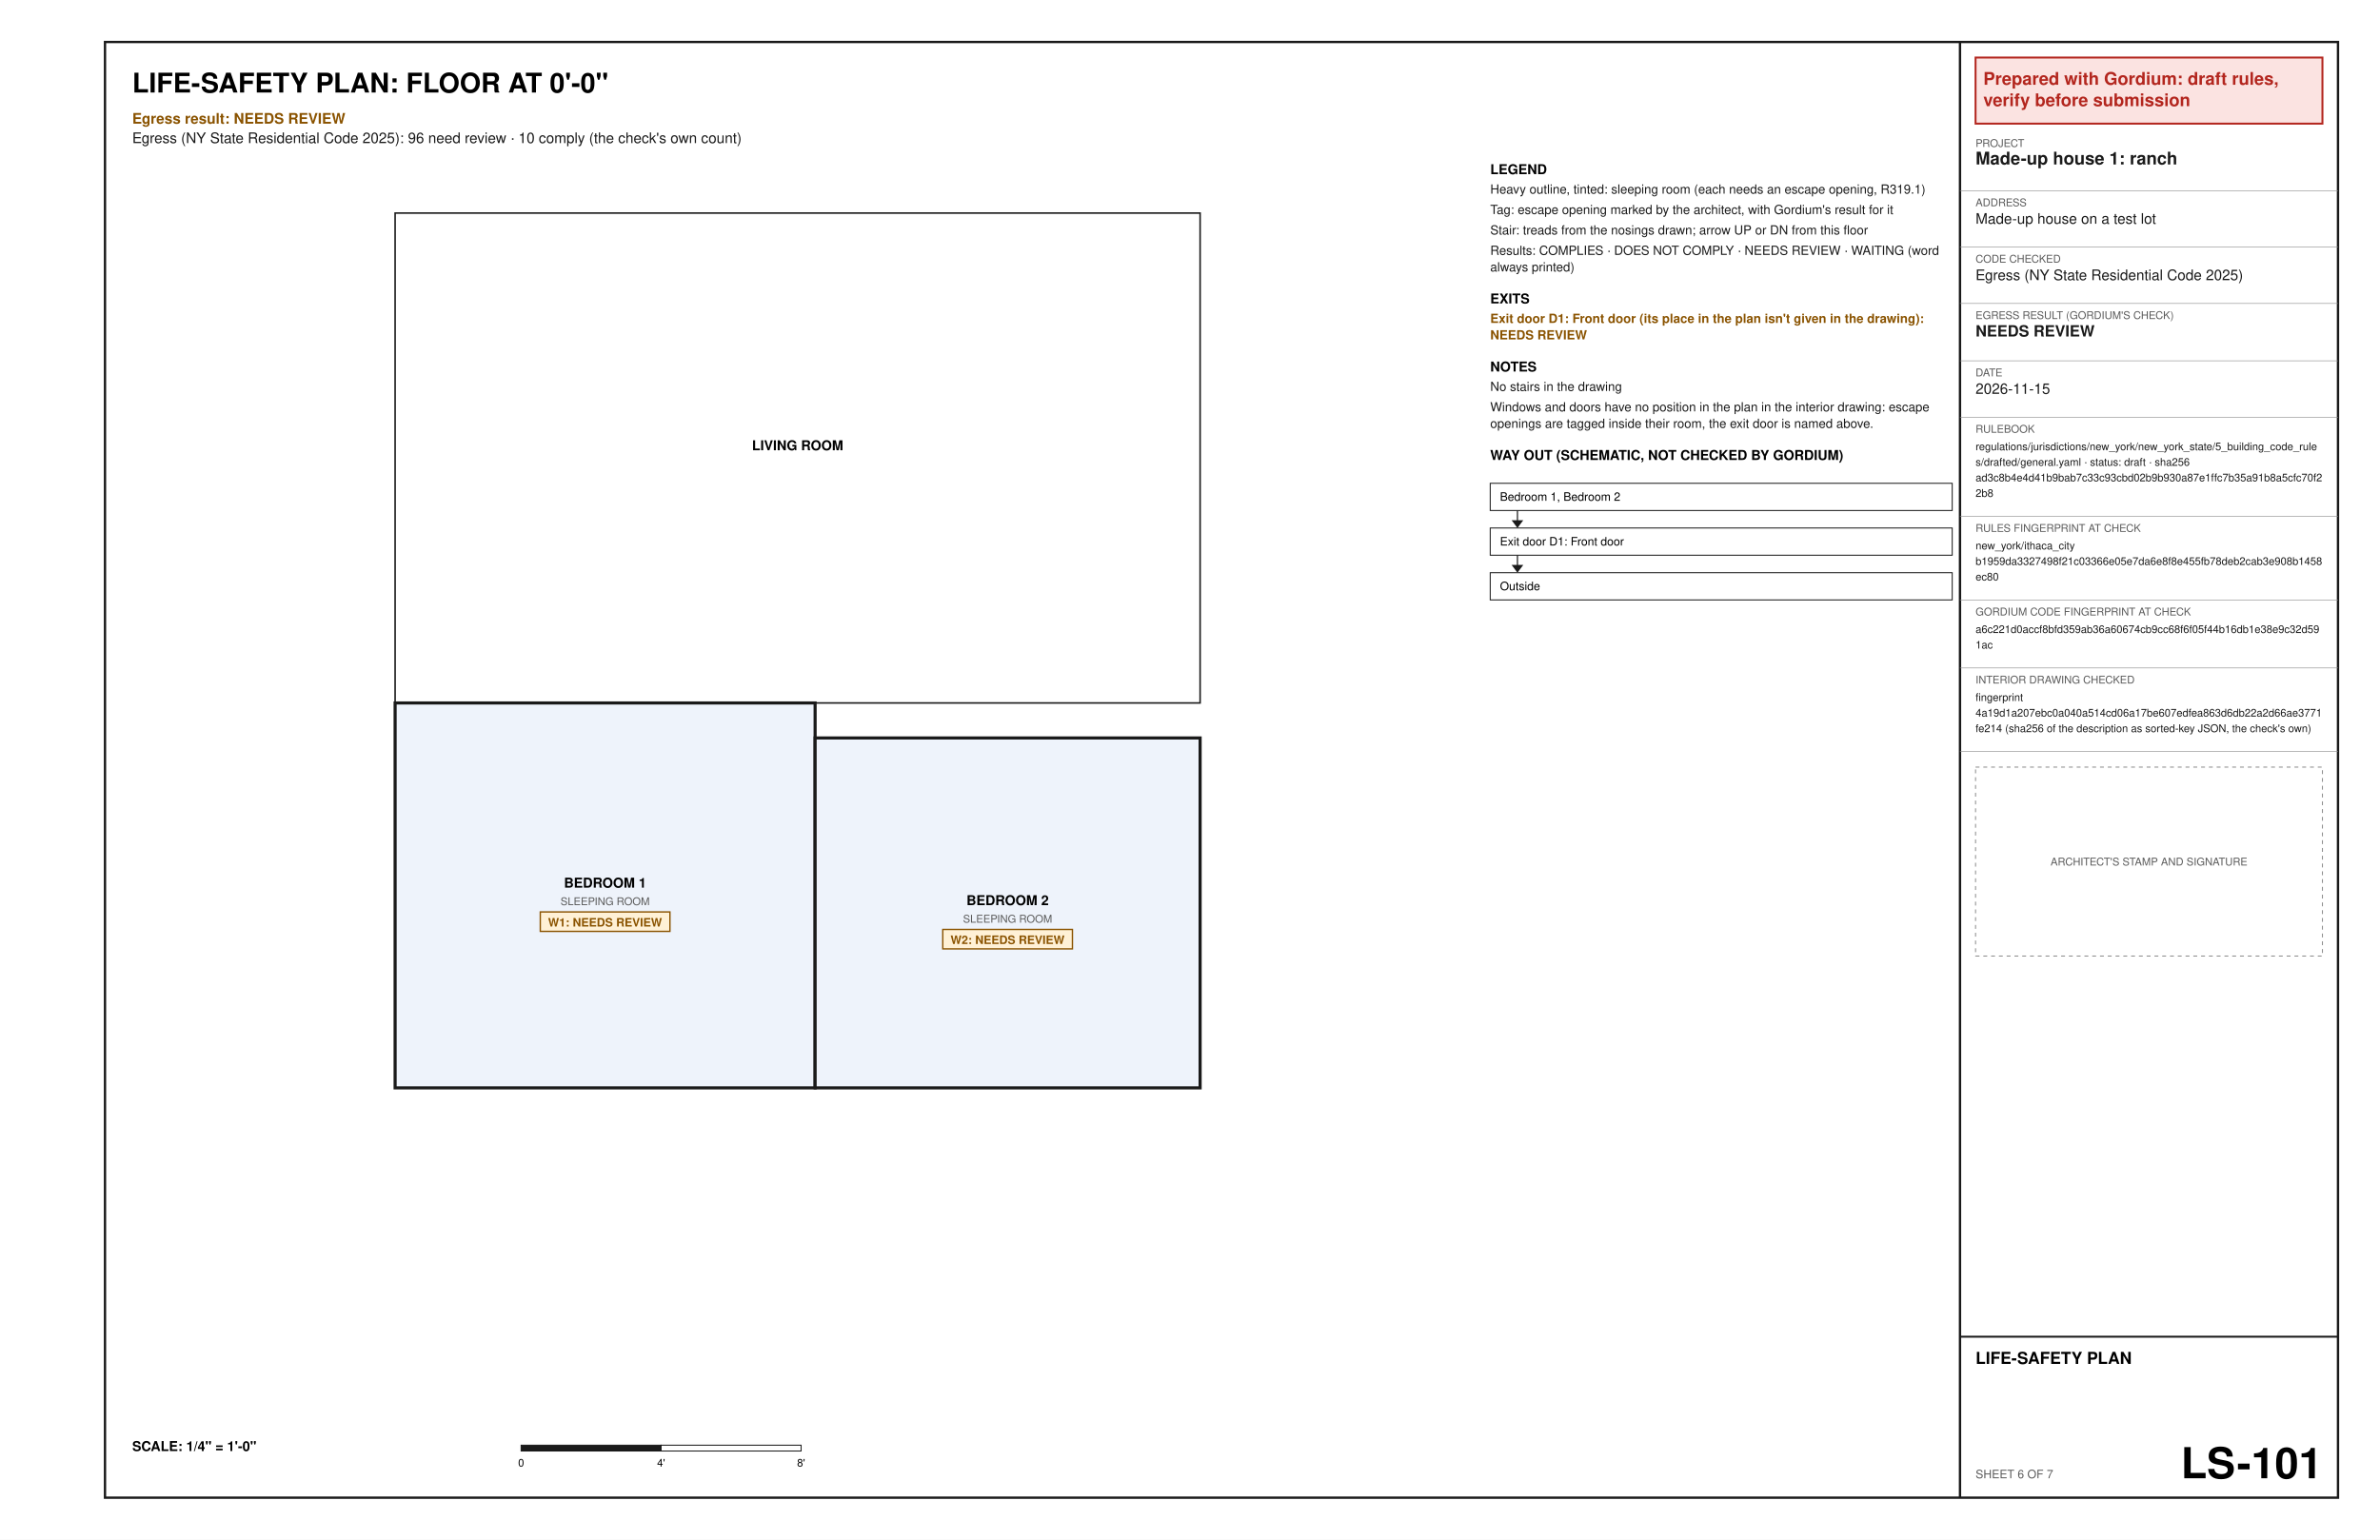
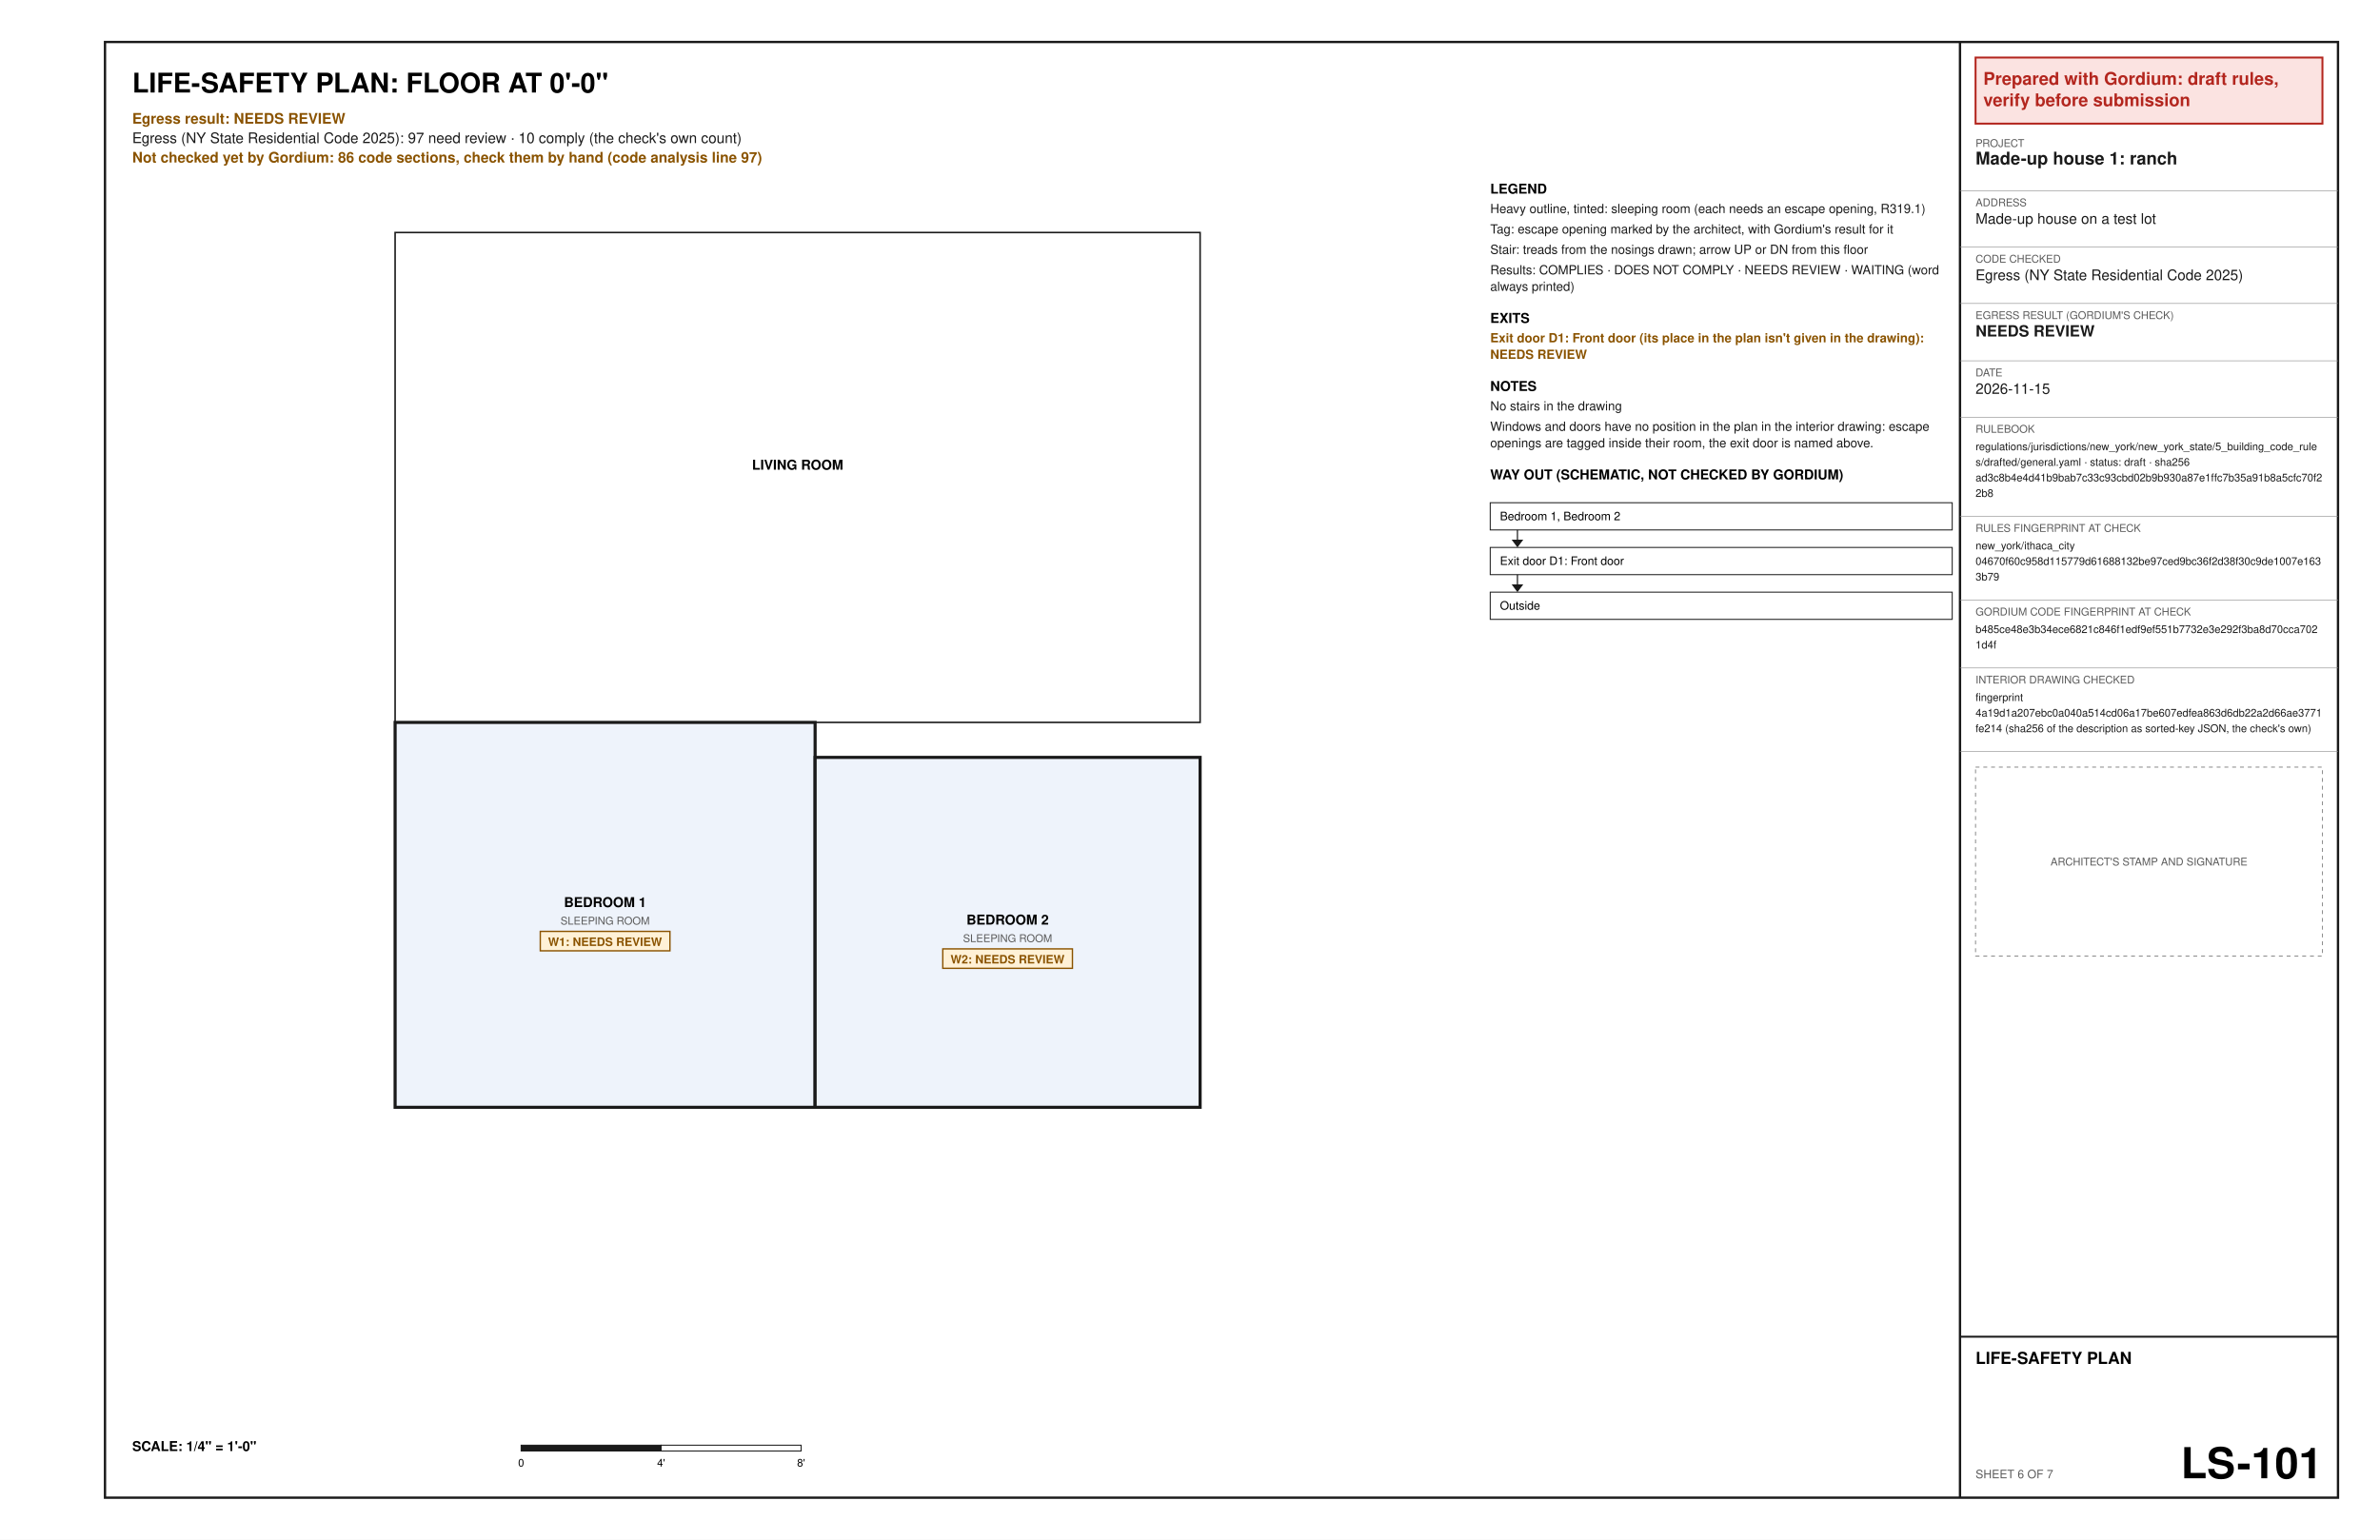
<svg xmlns="http://www.w3.org/2000/svg" width="17in" height="11in" viewBox="0 0 1224 792" font-family="Helvetica, Arial, sans-serif">
  <rect x="0" y="0" width="1224" height="792" fill="#ffffff" />
  <text x="68" y="47.6" font-size="14" font-weight="bold" text-anchor="start" fill="#000000" xml:space="preserve">LIFE-SAFETY PLAN: FLOOR AT 0'-0"</text>
  <text x="68" y="63.6" font-size="7.5" font-weight="bold" text-anchor="start" fill="#8a5300" xml:space="preserve">Egress result: NEEDS REVIEW</text>
-   <text x="68" y="73.6" font-size="7.5" text-anchor="start" fill="#1a1a1a" xml:space="preserve">Egress (NY State Residential Code 2025): 96 need review · 10 comply (the check's own count)</text>
-   <polygon points="203.2,559.6 419.2,559.6 419.2,361.6 203.2,361.6" fill="#eef3fb" stroke="#1a1a1a" stroke-width="1.6" />
-   <text x="311.2" y="456.6" font-size="7" font-weight="bold" text-anchor="middle" fill="#000000" xml:space="preserve">BEDROOM 1</text>
-   <text x="311.2" y="465.6" font-size="5.5" text-anchor="middle" fill="#5a5a5a" xml:space="preserve">SLEEPING ROOM</text>
-   <polygon points="277.86,469.1 344.54,469.1 344.54,479.1 277.86,479.1" fill="#fff1d6" stroke="#8a5300" stroke-width="0.7" />
-   <text x="281.86" y="476.6" font-size="6" font-weight="bold" text-anchor="start" fill="#8a5300" xml:space="preserve">W1: NEEDS REVIEW</text>
-   <polygon points="419.2,559.6 617.2,559.6 617.2,379.6 419.2,379.6" fill="#eef3fb" stroke="#1a1a1a" stroke-width="1.6" />
-   <text x="518.2" y="465.6" font-size="7" font-weight="bold" text-anchor="middle" fill="#000000" xml:space="preserve">BEDROOM 2</text>
-   <text x="518.2" y="474.6" font-size="5.5" text-anchor="middle" fill="#5a5a5a" xml:space="preserve">SLEEPING ROOM</text>
-   <polygon points="484.86,478.1 551.54,478.1 551.54,488.1 484.86,488.1" fill="#fff1d6" stroke="#8a5300" stroke-width="0.7" />
-   <text x="488.86" y="485.6" font-size="6" font-weight="bold" text-anchor="start" fill="#8a5300" xml:space="preserve">W2: NEEDS REVIEW</text>
-   <polygon points="203.2,361.6 617.2,361.6 617.2,109.6 203.2,109.6" fill="none" stroke="#1a1a1a" stroke-width="0.8" />
-   <text x="410.2" y="231.6" font-size="7" font-weight="bold" text-anchor="middle" fill="#000000" xml:space="preserve">LIVING ROOM</text>
+   <text x="68" y="73.6" font-size="7.5" text-anchor="start" fill="#1a1a1a" xml:space="preserve">Egress (NY State Residential Code 2025): 97 need review · 10 comply (the check's own count)</text>
+   <text x="68" y="83.6" font-size="7.5" font-weight="bold" text-anchor="start" fill="#8a5300" xml:space="preserve">Not checked yet by Gordium: 86 code sections, check them by hand (code analysis line 97)</text>
+   <polygon points="203.2,569.6 419.2,569.6 419.2,371.6 203.2,371.6" fill="#eef3fb" stroke="#1a1a1a" stroke-width="1.6" />
+   <text x="311.2" y="466.6" font-size="7" font-weight="bold" text-anchor="middle" fill="#000000" xml:space="preserve">BEDROOM 1</text>
+   <text x="311.2" y="475.6" font-size="5.5" text-anchor="middle" fill="#5a5a5a" xml:space="preserve">SLEEPING ROOM</text>
+   <polygon points="277.86,479.1 344.54,479.1 344.54,489.1 277.86,489.1" fill="#fff1d6" stroke="#8a5300" stroke-width="0.7" />
+   <text x="281.86" y="486.6" font-size="6" font-weight="bold" text-anchor="start" fill="#8a5300" xml:space="preserve">W1: NEEDS REVIEW</text>
+   <polygon points="419.2,569.6 617.2,569.6 617.2,389.6 419.2,389.6" fill="#eef3fb" stroke="#1a1a1a" stroke-width="1.6" />
+   <text x="518.2" y="475.6" font-size="7" font-weight="bold" text-anchor="middle" fill="#000000" xml:space="preserve">BEDROOM 2</text>
+   <text x="518.2" y="484.6" font-size="5.5" text-anchor="middle" fill="#5a5a5a" xml:space="preserve">SLEEPING ROOM</text>
+   <polygon points="484.86,488.1 551.54,488.1 551.54,498.1 484.86,498.1" fill="#fff1d6" stroke="#8a5300" stroke-width="0.7" />
+   <text x="488.86" y="495.6" font-size="6" font-weight="bold" text-anchor="start" fill="#8a5300" xml:space="preserve">W2: NEEDS REVIEW</text>
+   <polygon points="203.2,371.6 617.2,371.6 617.2,119.6 203.2,119.6" fill="none" stroke="#1a1a1a" stroke-width="0.8" />
+   <text x="410.2" y="241.6" font-size="7" font-weight="bold" text-anchor="middle" fill="#000000" xml:space="preserve">LIVING ROOM</text>
  <text x="68" y="746.4" font-size="7" font-weight="bold" text-anchor="start" fill="#000000" xml:space="preserve">SCALE: 1/4" = 1'-0"</text>
  <polygon points="268,743.4 340,743.4 340,746.4 268,746.4" fill="#1a1a1a" stroke="#1a1a1a" stroke-width="0.5" />
  <polygon points="340,743.4 412,743.4 412,746.4 340,746.4" fill="#ffffff" stroke="#1a1a1a" stroke-width="0.5" />
  <text x="268" y="754.4" font-size="5.5" text-anchor="middle" fill="#000000" xml:space="preserve">0</text>
  <text x="340" y="754.4" font-size="5.5" text-anchor="middle" fill="#000000" xml:space="preserve">4'</text>
  <text x="412" y="754.4" font-size="5.5" text-anchor="middle" fill="#000000" xml:space="preserve">8'</text>
-   <text x="766.4" y="89.6" font-size="7" font-weight="bold" text-anchor="start" fill="#000000" xml:space="preserve">LEGEND</text>
-   <text x="766.4" y="99.6" font-size="6.5" text-anchor="start" fill="#1a1a1a" xml:space="preserve">Heavy outline, tinted: sleeping room (each needs an escape opening, R319.1)</text>
-   <text x="766.4" y="110.1" font-size="6.5" text-anchor="start" fill="#1a1a1a" xml:space="preserve">Tag: escape opening marked by the architect, with Gordium's result for it</text>
-   <text x="766.4" y="120.6" font-size="6.5" text-anchor="start" fill="#1a1a1a" xml:space="preserve">Stair: treads from the nosings drawn; arrow UP or DN from this floor</text>
-   <text x="766.4" y="131.1" font-size="6.5" text-anchor="start" fill="#1a1a1a" xml:space="preserve">Results: COMPLIES · DOES NOT COMPLY · NEEDS REVIEW · WAITING (word</text>
-   <text x="766.4" y="139.6" font-size="6.5" text-anchor="start" fill="#1a1a1a" xml:space="preserve">always printed)</text>
-   <text x="766.4" y="156.1" font-size="7" font-weight="bold" text-anchor="start" fill="#000000" xml:space="preserve">EXITS</text>
-   <text x="766.4" y="166.1" font-size="6.5" font-weight="bold" text-anchor="start" fill="#8a5300" xml:space="preserve">Exit door D1: Front door (its place in the plan isn't given in the drawing):</text>
-   <text x="766.4" y="174.6" font-size="6.5" font-weight="bold" text-anchor="start" fill="#8a5300" xml:space="preserve">NEEDS REVIEW</text>
-   <text x="766.4" y="191.1" font-size="7" font-weight="bold" text-anchor="start" fill="#000000" xml:space="preserve">NOTES</text>
-   <text x="766.4" y="201.1" font-size="6.5" text-anchor="start" fill="#1a1a1a" xml:space="preserve">No stairs in the drawing</text>
-   <text x="766.4" y="211.6" font-size="6.5" text-anchor="start" fill="#1a1a1a" xml:space="preserve">Windows and doors have no position in the plan in the interior drawing: escape</text>
-   <text x="766.4" y="220.1" font-size="6.5" text-anchor="start" fill="#1a1a1a" xml:space="preserve">openings are tagged inside their room, the exit door is named above.</text>
-   <text x="766.4" y="236.6" font-size="7" font-weight="bold" text-anchor="start" fill="#000000" xml:space="preserve">WAY OUT (SCHEMATIC, NOT CHECKED BY GORDIUM)</text>
-   <polygon points="766.4,248.6 1004,248.6 1004,262.6 766.4,262.6" fill="none" stroke="#1a1a1a" stroke-width="0.5" />
-   <text x="771.4" y="257.6" font-size="6" text-anchor="start" fill="#000000" xml:space="preserve">Bedroom 1, Bedroom 2</text>
-   <line x1="780.4" y1="262.6" x2="780.4" y2="270.6" stroke="#1a1a1a" stroke-width="0.6" />
-   <polygon points="777.4,267.6 783.4,267.6 780.4,271.6" fill="#1a1a1a" />
-   <polygon points="766.4,271.6 1004,271.6 1004,285.6 766.4,285.6" fill="none" stroke="#1a1a1a" stroke-width="0.5" />
-   <text x="771.4" y="280.6" font-size="6" text-anchor="start" fill="#000000" xml:space="preserve">Exit door D1: Front door</text>
-   <line x1="780.4" y1="285.6" x2="780.4" y2="293.6" stroke="#1a1a1a" stroke-width="0.6" />
-   <polygon points="777.4,290.6 783.4,290.6 780.4,294.6" fill="#1a1a1a" />
-   <polygon points="766.4,294.6 1004,294.6 1004,308.6 766.4,308.6" fill="none" stroke="#1a1a1a" stroke-width="0.5" />
-   <text x="771.4" y="303.6" font-size="6" text-anchor="start" fill="#000000" xml:space="preserve">Outside</text>
+   <text x="766.4" y="99.6" font-size="7" font-weight="bold" text-anchor="start" fill="#000000" xml:space="preserve">LEGEND</text>
+   <text x="766.4" y="109.6" font-size="6.5" text-anchor="start" fill="#1a1a1a" xml:space="preserve">Heavy outline, tinted: sleeping room (each needs an escape opening, R319.1)</text>
+   <text x="766.4" y="120.1" font-size="6.5" text-anchor="start" fill="#1a1a1a" xml:space="preserve">Tag: escape opening marked by the architect, with Gordium's result for it</text>
+   <text x="766.4" y="130.6" font-size="6.5" text-anchor="start" fill="#1a1a1a" xml:space="preserve">Stair: treads from the nosings drawn; arrow UP or DN from this floor</text>
+   <text x="766.4" y="141.1" font-size="6.5" text-anchor="start" fill="#1a1a1a" xml:space="preserve">Results: COMPLIES · DOES NOT COMPLY · NEEDS REVIEW · WAITING (word</text>
+   <text x="766.4" y="149.6" font-size="6.5" text-anchor="start" fill="#1a1a1a" xml:space="preserve">always printed)</text>
+   <text x="766.4" y="166.1" font-size="7" font-weight="bold" text-anchor="start" fill="#000000" xml:space="preserve">EXITS</text>
+   <text x="766.4" y="176.1" font-size="6.5" font-weight="bold" text-anchor="start" fill="#8a5300" xml:space="preserve">Exit door D1: Front door (its place in the plan isn't given in the drawing):</text>
+   <text x="766.4" y="184.6" font-size="6.5" font-weight="bold" text-anchor="start" fill="#8a5300" xml:space="preserve">NEEDS REVIEW</text>
+   <text x="766.4" y="201.1" font-size="7" font-weight="bold" text-anchor="start" fill="#000000" xml:space="preserve">NOTES</text>
+   <text x="766.4" y="211.1" font-size="6.5" text-anchor="start" fill="#1a1a1a" xml:space="preserve">No stairs in the drawing</text>
+   <text x="766.4" y="221.6" font-size="6.5" text-anchor="start" fill="#1a1a1a" xml:space="preserve">Windows and doors have no position in the plan in the interior drawing: escape</text>
+   <text x="766.4" y="230.1" font-size="6.5" text-anchor="start" fill="#1a1a1a" xml:space="preserve">openings are tagged inside their room, the exit door is named above.</text>
+   <text x="766.4" y="246.6" font-size="7" font-weight="bold" text-anchor="start" fill="#000000" xml:space="preserve">WAY OUT (SCHEMATIC, NOT CHECKED BY GORDIUM)</text>
+   <polygon points="766.4,258.6 1004,258.6 1004,272.6 766.4,272.6" fill="none" stroke="#1a1a1a" stroke-width="0.5" />
+   <text x="771.4" y="267.6" font-size="6" text-anchor="start" fill="#000000" xml:space="preserve">Bedroom 1, Bedroom 2</text>
+   <line x1="780.4" y1="272.6" x2="780.4" y2="280.6" stroke="#1a1a1a" stroke-width="0.6" />
+   <polygon points="777.4,277.6 783.4,277.6 780.4,281.6" fill="#1a1a1a" />
+   <polygon points="766.4,281.6 1004,281.6 1004,295.6 766.4,295.6" fill="none" stroke="#1a1a1a" stroke-width="0.5" />
+   <text x="771.4" y="290.6" font-size="6" text-anchor="start" fill="#000000" xml:space="preserve">Exit door D1: Front door</text>
+   <line x1="780.4" y1="295.6" x2="780.4" y2="303.6" stroke="#1a1a1a" stroke-width="0.6" />
+   <polygon points="777.4,300.6 783.4,300.6 780.4,304.6" fill="#1a1a1a" />
+   <polygon points="766.4,304.6 1004,304.6 1004,318.6 766.4,318.6" fill="none" stroke="#1a1a1a" stroke-width="0.5" />
+   <text x="771.4" y="313.6" font-size="6" text-anchor="start" fill="#000000" xml:space="preserve">Outside</text>
  <polygon points="54,21.6 1202.4,21.6 1202.4,770.4 54,770.4" fill="none" stroke="#1a1a1a" stroke-width="1.2" />
  <line x1="1008" y1="21.6" x2="1008" y2="770.4" stroke="#1a1a1a" stroke-width="1.2" />
  <polygon points="1016,29.6 1194.4,29.6 1194.4,63.6 1016,63.6" fill="#fbe3e1" stroke="#b3261e" stroke-width="1" />
  <text x="1020" y="43.6" font-size="9" font-weight="bold" text-anchor="start" fill="#b3261e" xml:space="preserve">Prepared with Gordium: draft rules,</text>
  <text x="1020" y="54.6" font-size="9" font-weight="bold" text-anchor="start" fill="#b3261e" xml:space="preserve">verify before submission</text>
  <text x="1016" y="75.6" font-size="5.5" text-anchor="start" fill="#5a5a5a" xml:space="preserve">PROJECT</text>
  <text x="1016" y="84.6" font-size="9" font-weight="bold" text-anchor="start" fill="#1a1a1a" xml:space="preserve">Made-up house 1: ranch</text>
  <line x1="1008" y1="98.1" x2="1202.4" y2="98.1" stroke="#8c8c8c" stroke-width="0.3" />
  <text x="1016" y="106.1" font-size="5.5" text-anchor="start" fill="#5a5a5a" xml:space="preserve">ADDRESS</text>
  <text x="1016" y="115.1" font-size="7.5" text-anchor="start" fill="#1a1a1a" xml:space="preserve">Made-up house on a test lot</text>
  <line x1="1008" y1="127.1" x2="1202.4" y2="127.1" stroke="#8c8c8c" stroke-width="0.3" />
  <text x="1016" y="135.1" font-size="5.5" text-anchor="start" fill="#5a5a5a" xml:space="preserve">CODE CHECKED</text>
  <text x="1016" y="144.1" font-size="7.5" text-anchor="start" fill="#1a1a1a" xml:space="preserve">Egress (NY State Residential Code 2025)</text>
  <line x1="1008" y1="156.1" x2="1202.4" y2="156.1" stroke="#8c8c8c" stroke-width="0.3" />
  <text x="1016" y="164.1" font-size="5.5" text-anchor="start" fill="#5a5a5a" xml:space="preserve">EGRESS RESULT (GORDIUM'S CHECK)</text>
  <text x="1016" y="173.1" font-size="8" font-weight="bold" text-anchor="start" fill="#1a1a1a" xml:space="preserve">NEEDS REVIEW</text>
  <line x1="1008" y1="185.6" x2="1202.4" y2="185.6" stroke="#8c8c8c" stroke-width="0.3" />
  <text x="1016" y="193.6" font-size="5.5" text-anchor="start" fill="#5a5a5a" xml:space="preserve">DATE</text>
  <text x="1016" y="202.6" font-size="7.5" text-anchor="start" fill="#1a1a1a" xml:space="preserve">2026-11-15</text>
  <line x1="1008" y1="214.6" x2="1202.4" y2="214.6" stroke="#8c8c8c" stroke-width="0.3" />
  <text x="1016" y="222.6" font-size="5.5" text-anchor="start" fill="#5a5a5a" xml:space="preserve">RULEBOOK</text>
  <text x="1016" y="231.6" font-size="5.5" text-anchor="start" fill="#1a1a1a" xml:space="preserve">regulations/jurisdictions/new_york/new_york_state/5_building_code_rule</text>
  <text x="1016" y="239.6" font-size="5.5" text-anchor="start" fill="#1a1a1a" xml:space="preserve">s/drafted/general.yaml · status: draft · sha256</text>
  <text x="1016" y="247.6" font-size="5.5" text-anchor="start" fill="#1a1a1a" xml:space="preserve">ad3c8b4e4d41b9bab7c33c93cbd02b9b930a87e1ffc7b35a91b8a5cfc70f2</text>
  <text x="1016" y="255.6" font-size="5.5" text-anchor="start" fill="#1a1a1a" xml:space="preserve">2b8</text>
  <line x1="1008" y1="265.6" x2="1202.4" y2="265.6" stroke="#8c8c8c" stroke-width="0.3" />
  <text x="1016" y="273.6" font-size="5.5" text-anchor="start" fill="#5a5a5a" xml:space="preserve">RULES FINGERPRINT AT CHECK</text>
  <text x="1016" y="282.6" font-size="5.5" text-anchor="start" fill="#1a1a1a" xml:space="preserve">new_york/ithaca_city</text>
-   <text x="1016" y="290.6" font-size="5.5" text-anchor="start" fill="#1a1a1a" xml:space="preserve">b1959da3327498f21c03366e05e7da6e8f8e455fb78deb2cab3e908b1458</text>
-   <text x="1016" y="298.6" font-size="5.5" text-anchor="start" fill="#1a1a1a" xml:space="preserve">ec80</text>
+   <text x="1016" y="290.6" font-size="5.5" text-anchor="start" fill="#1a1a1a" xml:space="preserve">04670f60c958d115779d61688132be97ced9bc36f2d38f30c9de1007e163</text>
+   <text x="1016" y="298.6" font-size="5.5" text-anchor="start" fill="#1a1a1a" xml:space="preserve">3b79</text>
  <line x1="1008" y1="308.6" x2="1202.4" y2="308.6" stroke="#8c8c8c" stroke-width="0.3" />
  <text x="1016" y="316.6" font-size="5.5" text-anchor="start" fill="#5a5a5a" xml:space="preserve">GORDIUM CODE FINGERPRINT AT CHECK</text>
-   <text x="1016" y="325.6" font-size="5.5" text-anchor="start" fill="#1a1a1a" xml:space="preserve">a6c221d0accf8bfd359ab36a60674cb9cc68f6f05f44b16db1e38e9c32d59</text>
-   <text x="1016" y="333.6" font-size="5.5" text-anchor="start" fill="#1a1a1a" xml:space="preserve">1ac</text>
+   <text x="1016" y="325.6" font-size="5.5" text-anchor="start" fill="#1a1a1a" xml:space="preserve">b485ce48e3b34ece6821c846f1edf9ef551b7732e3e292f3ba8d70cca702</text>
+   <text x="1016" y="333.6" font-size="5.5" text-anchor="start" fill="#1a1a1a" xml:space="preserve">1d4f</text>
  <line x1="1008" y1="343.6" x2="1202.4" y2="343.6" stroke="#8c8c8c" stroke-width="0.3" />
  <text x="1016" y="351.6" font-size="5.5" text-anchor="start" fill="#5a5a5a" xml:space="preserve">INTERIOR DRAWING CHECKED</text>
  <text x="1016" y="360.6" font-size="5.5" text-anchor="start" fill="#1a1a1a" xml:space="preserve">fingerprint</text>
  <text x="1016" y="368.6" font-size="5.5" text-anchor="start" fill="#1a1a1a" xml:space="preserve">4a19d1a207ebc0a040a514cd06a17be607edfea863d6db22a2d66ae3771</text>
  <text x="1016" y="376.6" font-size="5.5" text-anchor="start" fill="#1a1a1a" xml:space="preserve">fe214 (sha256 of the description as sorted-key JSON, the check's own)</text>
  <line x1="1008" y1="386.6" x2="1202.4" y2="386.6" stroke="#8c8c8c" stroke-width="0.3" />
  <polygon points="1016,394.6 1194.4,394.6 1194.4,491.8 1016,491.8" fill="none" stroke="#8c8c8c" stroke-width="0.5" stroke-dasharray="2 2" />
  <text x="1105.2" y="445.2" font-size="5.5" text-anchor="middle" fill="#5a5a5a" xml:space="preserve">ARCHITECT'S STAMP AND SIGNATURE</text>
  <line x1="1008" y1="687.6" x2="1202.4" y2="687.6" stroke="#1a1a1a" stroke-width="1" />
  <text x="1016" y="701.6" font-size="8.5" font-weight="bold" text-anchor="start" fill="#000000" xml:space="preserve">LIFE-SAFETY PLAN</text>
  <text x="1016" y="760.4" font-size="6" text-anchor="start" fill="#5a5a5a" xml:space="preserve">SHEET 6 OF 7</text>
  <text x="1194.4" y="760.4" font-size="22" font-weight="bold" text-anchor="end" fill="#000000" xml:space="preserve">LS-101</text>
</svg>
